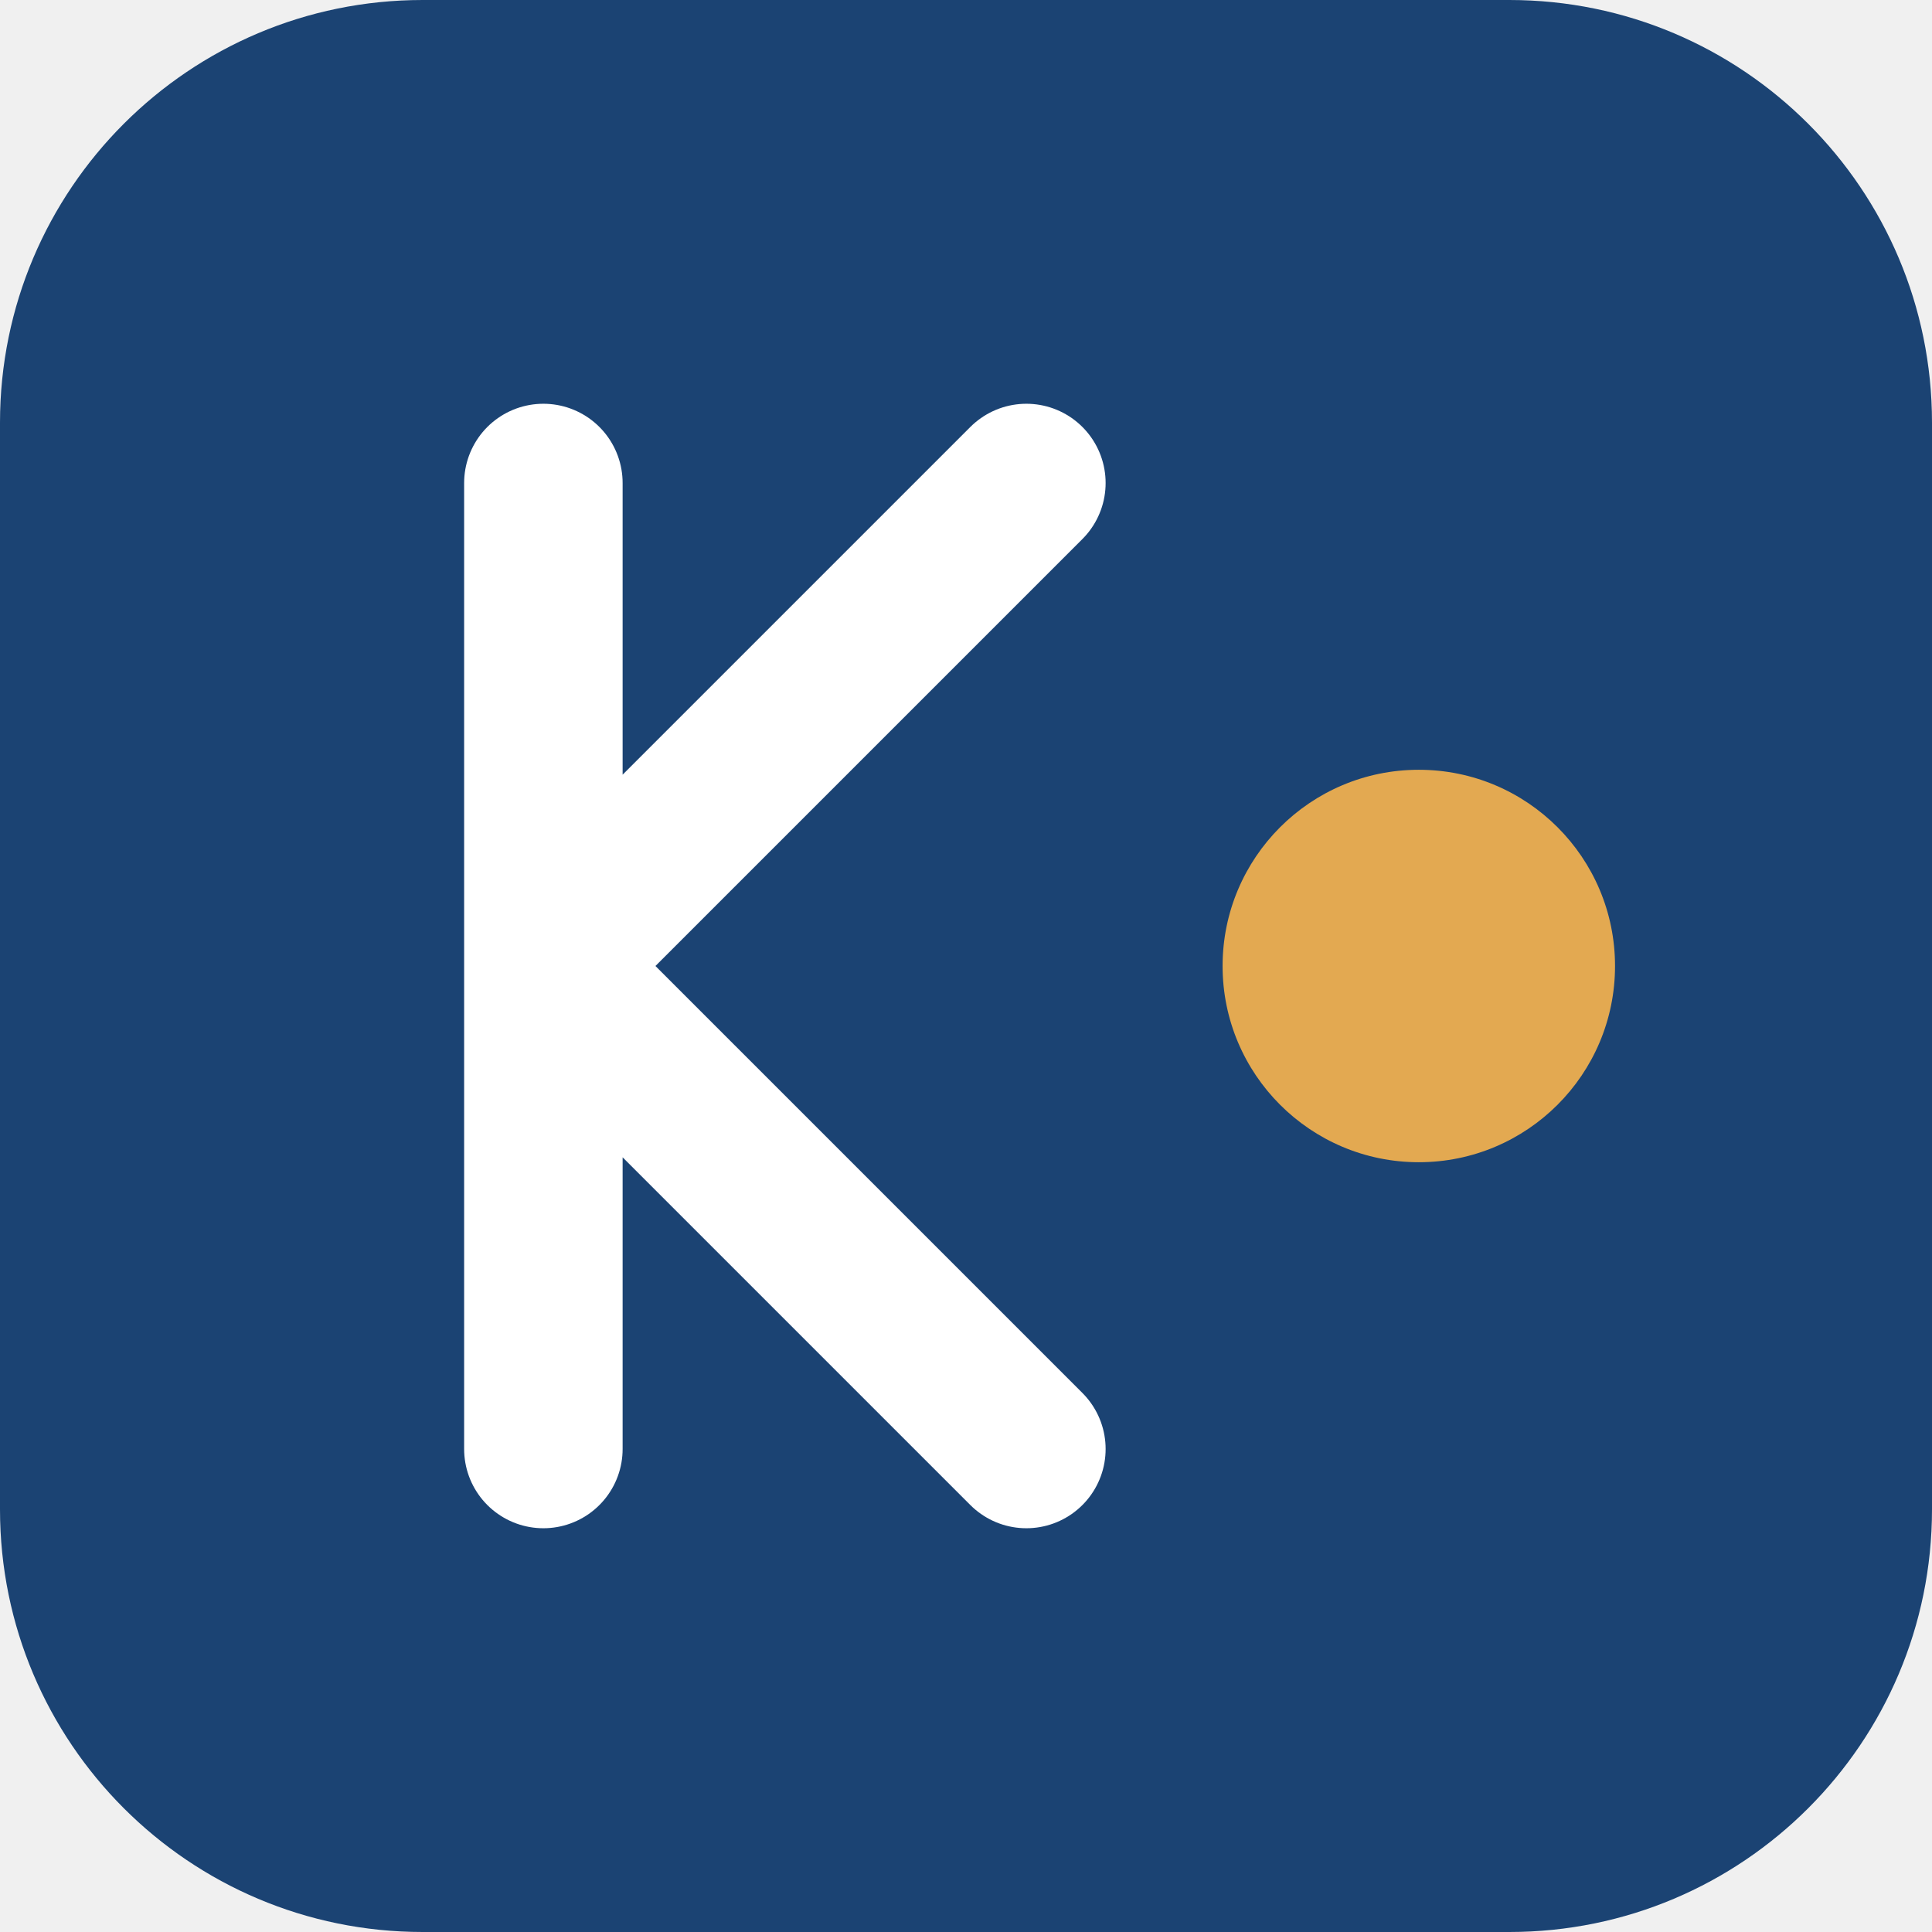
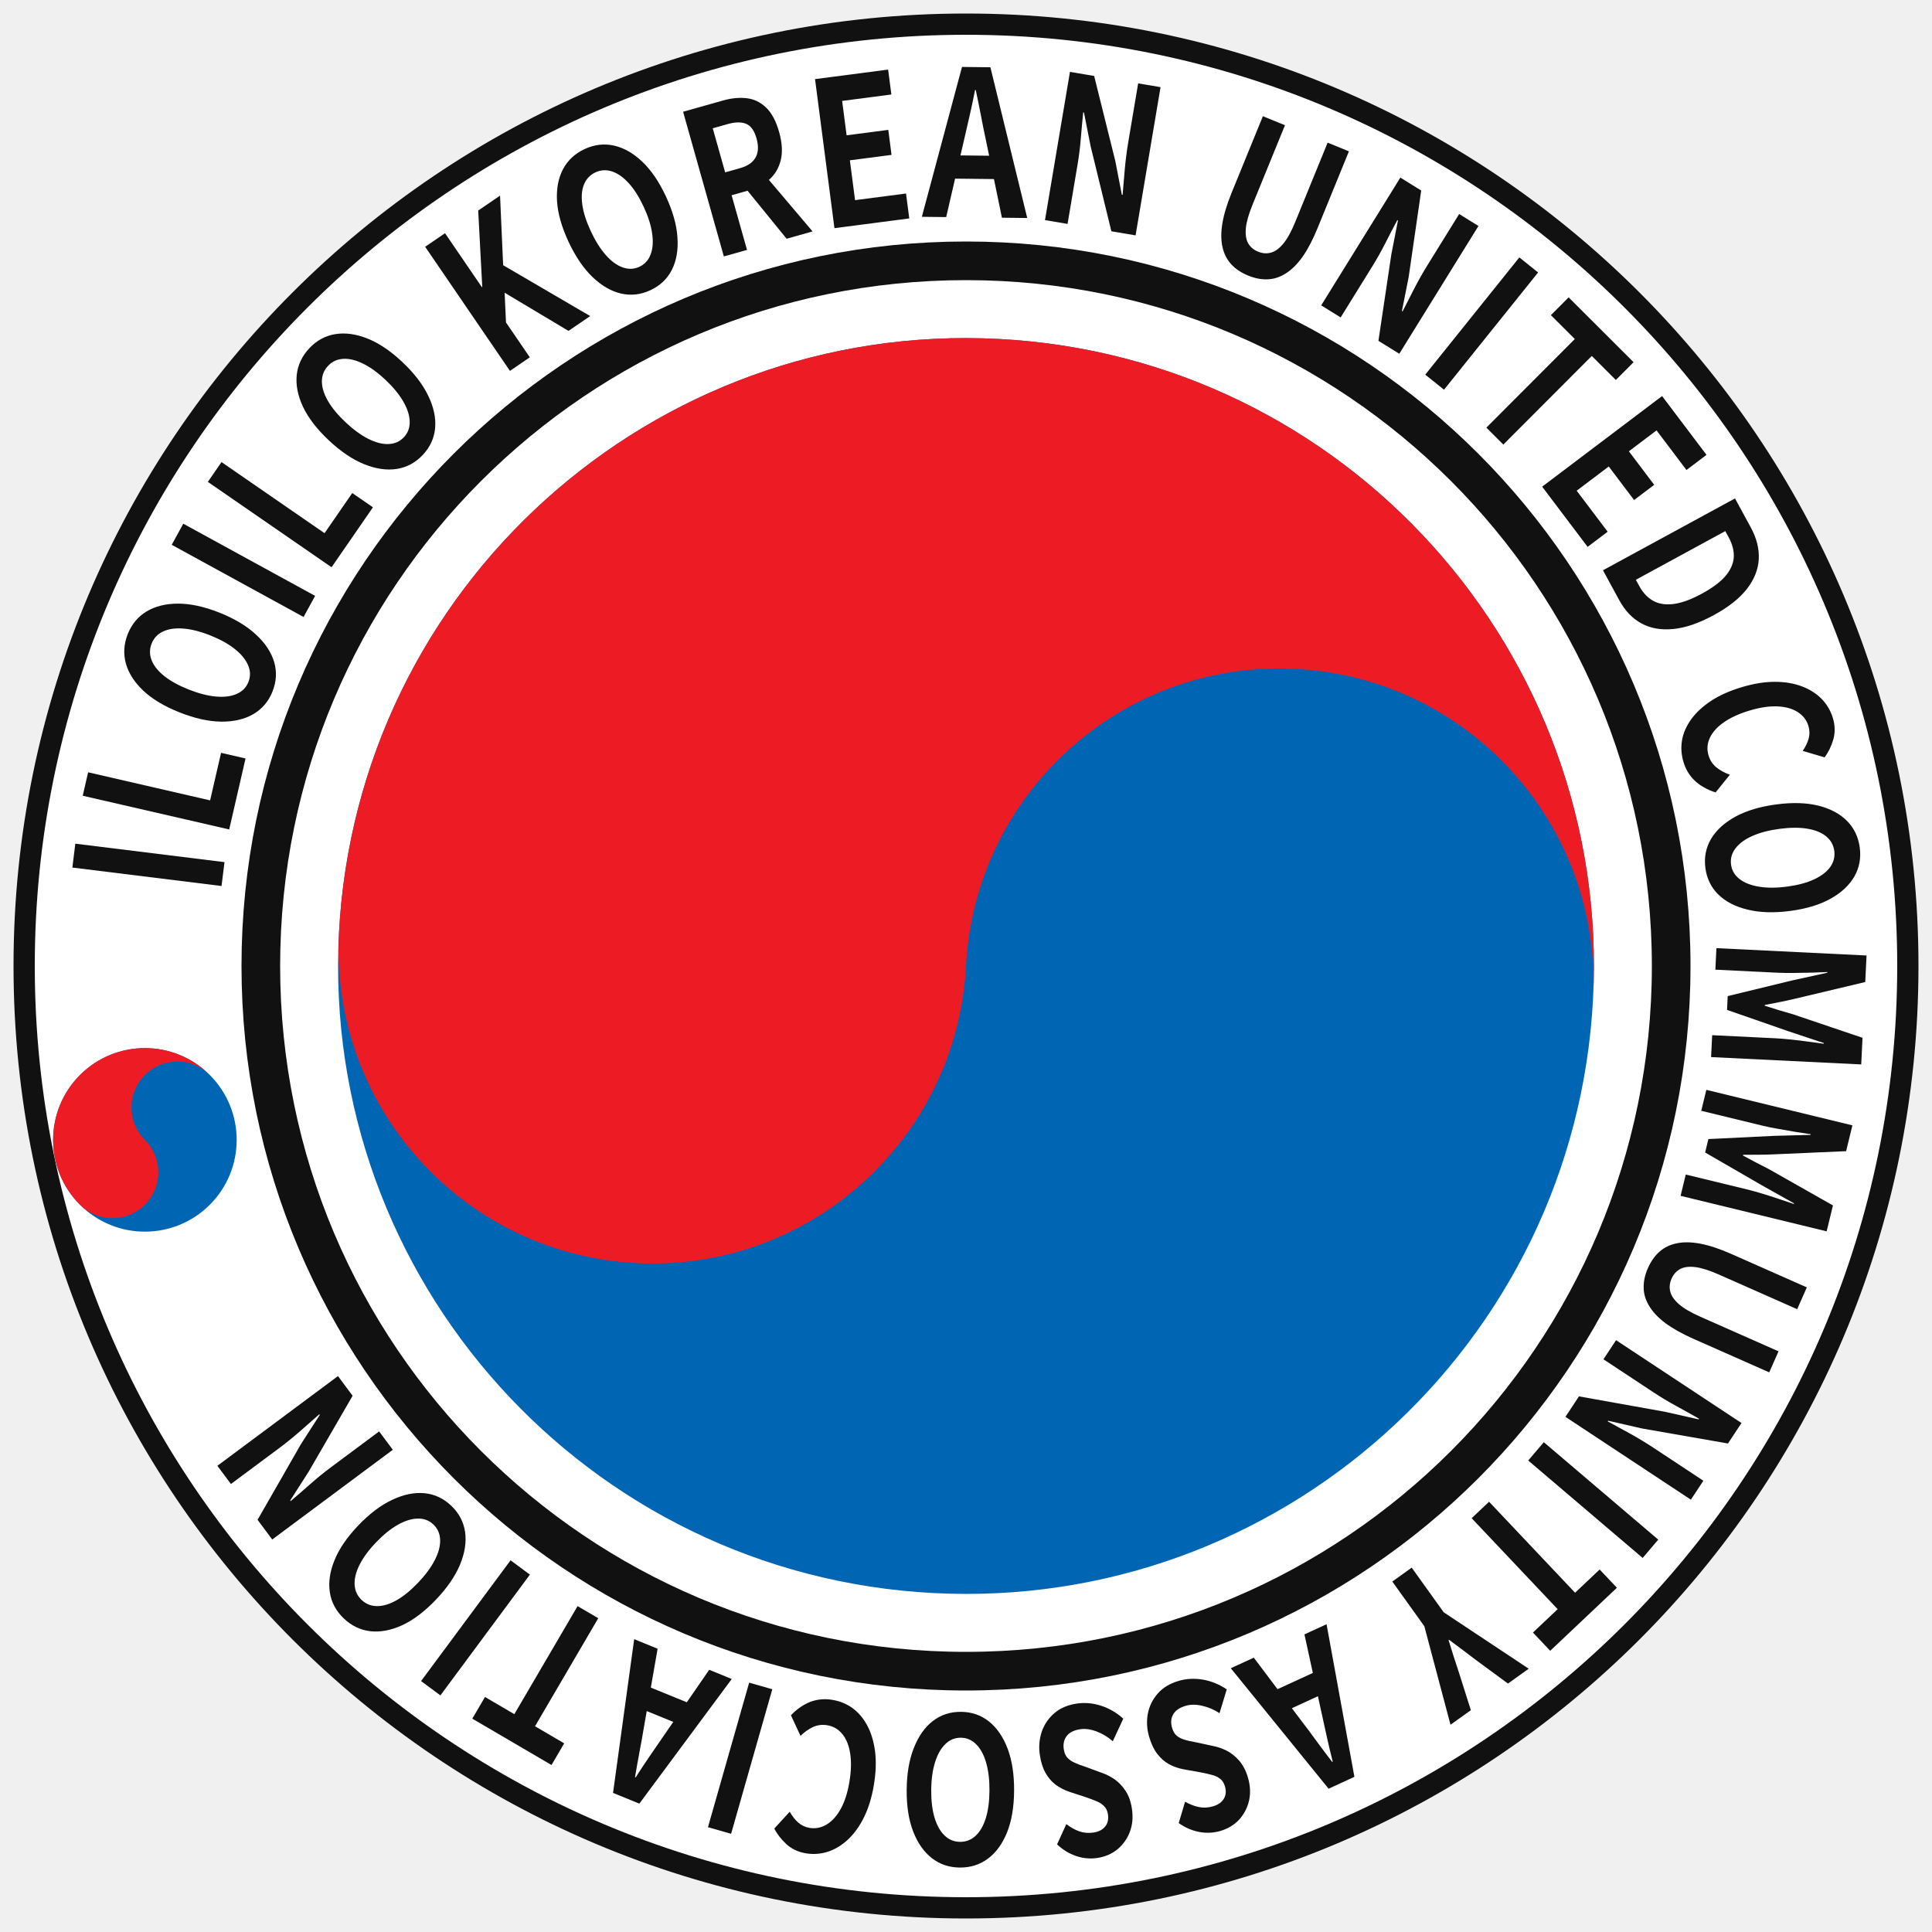
- <svg xmlns="http://www.w3.org/2000/svg" viewBox="0 0 512 512" width="512" height="512" role="img" aria-label="일로일로 한인회">
-   <rect width="512" height="512" rx="112" fill="#1b4373" />
-   <path d="M144 128v256M144 256l128-128M144 256l128 128" stroke="#ffffff" stroke-width="42" stroke-linecap="round" stroke-linejoin="round" fill="none" />
-   <circle cx="376" cy="256" r="52" fill="#e3a951" />
+ <svg xmlns="http://www.w3.org/2000/svg" viewBox="0 0 200 200" width="512" height="512" role="img" aria-label="일로일로 한인회">
+   <circle cx="100" cy="100" r="97.5" fill="#ffffff" stroke="#111111" stroke-width="2.2" />
+   <circle cx="100" cy="100" r="73" fill="none" stroke="#111111" stroke-width="4" />
+   <g transform="rotate(3 100 100)">
+     <circle cx="100" cy="100" r="65" fill="#0065b3" />
+     <path d="M35 100A65 65 0 0 1 165 100A32.5 32.5 0 0 0 100 100A32.5 32.5 0 0 1 35 100Z" fill="#ed1b24" />
+   </g>
+   <g transform="rotate(-45 15 118)">
+     <circle cx="15" cy="118" r="9.5" fill="#0065b3" />
+     <path d="M5.5 118A9.5 9.5 0 0 1 24.5 118A4.75 4.75 0 0 0 15 118A4.75 4.75 0 0 1 5.5 118Z" fill="#ed1b24" />
+   </g>
+   <g fill="#111111">
+     <path transform="rotate(-82.95 100 100) translate(97.23 22.50)" d="M1.53 0L1.53 -15.56L4.02 -15.56L4.02 0L1.53 0Z" />
+     <path transform="rotate(-77.04 100 100) translate(95.14 22.50)" d="M1.53 0L1.53 -15.56L4.02 -15.56L4.02 -2.6L9.07 -2.6L9.07 0L1.53 0Z" />
+     <path transform="rotate(-68.40 100 100) translate(93.53 22.50)" d="M6.47 0.29Q4.82 0.29 3.57 -0.68Q2.32 -1.66 1.61 -3.49Q0.91 -5.31 0.91 -7.85Q0.91 -10.37 1.61 -12.16Q2.32 -13.94 3.57 -14.89Q4.82 -15.83 6.47 -15.83Q8.13 -15.83 9.37 -14.88Q10.62 -13.92 11.32 -12.15Q12.03 -10.37 12.03 -7.85Q12.03 -5.31 11.32 -3.49Q10.62 -1.66 9.37 -0.68Q8.13 0.29 6.47 0.29ZM6.47 -2.39Q7.39 -2.39 8.07 -3.07Q8.75 -3.74 9.12 -4.97Q9.49 -6.19 9.49 -7.85Q9.49 -9.51 9.12 -10.7Q8.75 -11.89 8.07 -12.53Q7.39 -13.17 6.47 -13.17Q5.54 -13.17 4.86 -12.53Q4.18 -11.89 3.82 -10.7Q3.46 -9.51 3.46 -7.85Q3.46 -6.19 3.82 -4.97Q4.18 -3.74 4.86 -3.07Q5.54 -2.39 6.47 -2.39Z" />
+     <path transform="rotate(-61.30 100 100) translate(97.23 22.50)" d="M1.53 0L1.53 -15.56L4.02 -15.56L4.02 0L1.53 0Z" />
+     <path transform="rotate(-55.39 100 100) translate(95.14 22.50)" d="M1.53 0L1.53 -15.56L4.02 -15.56L4.02 -2.6L9.07 -2.6L9.07 0L1.53 0Z" />
+     <path transform="rotate(-46.75 100 100) translate(93.53 22.50)" d="M6.47 0.29Q4.82 0.29 3.57 -0.68Q2.32 -1.66 1.61 -3.49Q0.91 -5.31 0.91 -7.85Q0.91 -10.37 1.61 -12.16Q2.32 -13.94 3.57 -14.89Q4.82 -15.83 6.47 -15.83Q8.13 -15.83 9.37 -14.88Q10.62 -13.92 11.32 -12.15Q12.03 -10.37 12.03 -7.85Q12.03 -5.31 11.32 -3.49Q10.62 -1.66 9.37 -0.68Q8.13 0.29 6.47 0.29ZM6.47 -2.39Q7.39 -2.39 8.07 -3.07Q8.75 -3.74 9.12 -4.97Q9.49 -6.19 9.49 -7.85Q9.49 -9.51 9.12 -10.7Q8.75 -11.89 8.07 -12.53Q7.39 -13.17 6.47 -13.17Q5.54 -13.17 4.86 -12.53Q4.18 -11.89 3.82 -10.7Q3.46 -9.51 3.46 -7.85Q3.46 -6.19 3.82 -4.97Q4.18 -3.74 4.86 -3.07Q5.54 -2.39 6.47 -2.39Z" />
+     <path transform="rotate(-34.34 100 100) translate(94.24 22.50)" d="M1.53 0L1.53 -15.56L4.02 -15.56L4.02 -8.8L4.07 -8.8L8.18 -15.56L10.92 -15.56L7.12 -9.43L11.59 0L8.87 0L5.64 -6.99L4.02 -4.37L4.02 0L1.53 0Z" />
+     <path transform="rotate(-25.03 100 100) translate(93.53 22.50)" d="M6.47 0.29Q4.82 0.29 3.57 -0.68Q2.32 -1.66 1.61 -3.49Q0.91 -5.31 0.91 -7.85Q0.91 -10.37 1.61 -12.16Q2.32 -13.94 3.57 -14.89Q4.82 -15.83 6.47 -15.83Q8.13 -15.83 9.37 -14.88Q10.62 -13.92 11.32 -12.15Q12.03 -10.37 12.03 -7.85Q12.03 -5.31 11.32 -3.49Q10.62 -1.66 9.37 -0.68Q8.13 0.29 6.47 0.29ZM6.47 -2.39Q7.39 -2.39 8.07 -3.07Q8.75 -3.74 9.12 -4.97Q9.49 -6.19 9.49 -7.85Q9.49 -9.51 9.12 -10.7Q8.75 -11.89 8.07 -12.53Q7.39 -13.17 6.47 -13.17Q5.54 -13.17 4.86 -12.53Q4.18 -11.89 3.82 -10.7Q3.46 -9.51 3.46 -7.85Q3.46 -6.19 3.82 -4.97Q4.18 -3.74 4.86 -3.07Q5.54 -2.39 6.47 -2.39Z" />
+     <path transform="rotate(-15.74 100 100) translate(94.27 22.50)" d="M1.53 0L1.53 -15.56L5.85 -15.56Q7.17 -15.56 8.23 -15.13Q9.29 -14.7 9.91 -13.66Q10.53 -12.62 10.53 -10.84Q10.53 -9.11 9.91 -8.01Q9.29 -6.91 8.23 -6.39Q7.17 -5.88 5.85 -5.88L4.02 -5.88L4.02 0L1.53 0ZM4.02 -8.34L5.63 -8.34Q6.84 -8.34 7.47 -8.97Q8.1 -9.6 8.1 -10.84Q8.1 -12.1 7.47 -12.59Q6.84 -13.08 5.63 -13.08L4.02 -13.08L4.02 -8.34ZM8.28 0L5.39 -6.68L7.14 -8.61L11.07 0L8.28 0Z" />
+     <path transform="rotate(-7.42 100 100) translate(94.83 22.50)" d="M1.53 0L1.53 -15.56L9.16 -15.56L9.16 -12.96L4.02 -12.96L4.02 -9.37L8.37 -9.37L8.37 -6.76L4.02 -6.76L4.02 -2.6L9.34 -2.6L9.34 0L1.53 0Z" />
+     <path transform="rotate(0.65 100 100) translate(94.62 22.50)" d="M-0.07 0L3.91 -15.56L6.85 -15.56L10.84 0L8.22 0L6.45 -8.11Q6.17 -9.32 5.91 -10.64Q5.64 -11.95 5.36 -13.19L5.29 -13.19Q5.06 -11.93 4.78 -10.63Q4.5 -9.32 4.23 -8.11L2.45 0L-0.07 0ZM2.4 -3.99L2.4 -6.4L8.32 -6.4L8.32 -3.99L2.4 -3.99Z" />
+     <path transform="rotate(9.56 100 100) translate(93.71 22.50)" d="M1.53 0L1.53 -15.56L4.07 -15.56L7.68 -7.27L8.94 -3.91L9.02 -3.91Q8.92 -5.12 8.8 -6.57Q8.69 -8.02 8.69 -9.35L8.69 -15.56L11.04 -15.56L11.04 0L8.5 0L4.92 -8.32L3.66 -11.65L3.58 -11.65Q3.66 -10.4 3.78 -8.99Q3.9 -7.58 3.9 -6.24L3.9 0L1.53 0Z" />
+     <path transform="rotate(22.21 100 100) translate(93.72 22.50)" d="M6.32 0.29Q5.16 0.29 4.27 -0.12Q3.38 -0.52 2.75 -1.41Q2.12 -2.29 1.8 -3.67Q1.48 -5.06 1.48 -6.99L1.48 -15.56L3.95 -15.56L3.95 -6.72Q3.95 -5.1 4.23 -4.16Q4.52 -3.21 5.05 -2.8Q5.58 -2.39 6.32 -2.39Q7.06 -2.39 7.59 -2.8Q8.13 -3.21 8.43 -4.16Q8.72 -5.1 8.72 -6.72L8.72 -15.56L11.1 -15.56L11.1 -6.99Q11.1 -5.06 10.79 -3.67Q10.47 -2.29 9.84 -1.41Q9.22 -0.52 8.33 -0.12Q7.44 0.29 6.32 0.29Z" />
+     <path transform="rotate(31.78 100 100) translate(93.71 22.50)" d="M1.53 0L1.53 -15.56L4.07 -15.56L7.68 -7.27L8.94 -3.91L9.02 -3.91Q8.92 -5.12 8.8 -6.57Q8.69 -8.02 8.69 -9.35L8.69 -15.56L11.04 -15.56L11.04 0L8.5 0L4.92 -8.32L3.66 -11.65L3.58 -11.65Q3.66 -10.4 3.78 -8.99Q3.9 -7.58 3.9 -6.24L3.9 0L1.53 0Z" />
+     <path transform="rotate(38.75 100 100) translate(97.23 22.50)" d="M1.53 0L1.53 -15.56L4.02 -15.56L4.02 0L1.53 0Z" />
+     <path transform="rotate(44.95 100 100) translate(94.75 22.50)" d="M4 0L4 -12.96L0.5 -12.96L0.5 -15.56L10 -15.56L10 -12.96L6.48 -12.96L6.48 0L4 0Z" />
+     <path transform="rotate(52.93 100 100) translate(94.83 22.50)" d="M1.53 0L1.53 -15.56L9.16 -15.56L9.16 -12.96L4.02 -12.96L4.02 -9.37L8.37 -9.37L8.37 -6.76L4.02 -6.76L4.02 -2.6L9.34 -2.6L9.34 0L1.53 0Z" />
+     <path transform="rotate(61.45 100 100) translate(94.00 22.50)" d="M1.53 0L1.53 -15.56L4.94 -15.56Q6.85 -15.56 8.22 -14.72Q9.59 -13.88 10.34 -12.18Q11.09 -10.48 11.09 -7.85Q11.09 -5.23 10.35 -3.49Q9.61 -1.74 8.27 -0.87Q6.92 0 5.07 0L1.53 0ZM4.02 -2.52L4.77 -2.52Q5.95 -2.52 6.8 -3.06Q7.64 -3.59 8.1 -4.78Q8.55 -5.96 8.55 -7.85Q8.55 -9.74 8.1 -10.89Q7.64 -12.03 6.8 -12.55Q5.95 -13.06 4.77 -13.06L4.02 -13.06L4.02 -2.52Z" />
+     <path transform="rotate(73.32 100 100) translate(94.49 22.50)" d="M6.59 0.29Q5.41 0.29 4.38 -0.22Q3.36 -0.74 2.58 -1.76Q1.8 -2.79 1.35 -4.28Q0.91 -5.77 0.91 -7.71Q0.91 -9.64 1.36 -11.14Q1.81 -12.64 2.61 -13.69Q3.41 -14.74 4.46 -15.29Q5.51 -15.83 6.69 -15.83Q7.88 -15.83 8.81 -15.24Q9.74 -14.64 10.33 -13.84L9.04 -11.86Q8.57 -12.45 8.01 -12.81Q7.44 -13.17 6.74 -13.17Q5.8 -13.17 5.05 -12.53Q4.3 -11.89 3.88 -10.69Q3.46 -9.49 3.46 -7.81Q3.46 -6.11 3.86 -4.9Q4.25 -3.7 4.98 -3.05Q5.71 -2.39 6.69 -2.39Q7.49 -2.39 8.12 -2.82Q8.75 -3.26 9.24 -3.93L10.57 -1.99Q9.79 -0.86 8.8 -0.28Q7.81 0.29 6.59 0.29Z" />
+     <path transform="rotate(82.45 100 100) translate(93.53 22.50)" d="M6.47 0.29Q4.82 0.29 3.57 -0.68Q2.32 -1.66 1.61 -3.49Q0.91 -5.31 0.91 -7.85Q0.91 -10.37 1.61 -12.16Q2.32 -13.94 3.57 -14.89Q4.82 -15.83 6.47 -15.83Q8.13 -15.83 9.37 -14.88Q10.62 -13.92 11.32 -12.15Q12.03 -10.37 12.03 -7.85Q12.03 -5.31 11.32 -3.49Q10.62 -1.66 9.37 -0.68Q8.13 0.29 6.47 0.29ZM6.47 -2.39Q7.39 -2.39 8.07 -3.07Q8.75 -3.74 9.12 -4.97Q9.49 -6.19 9.49 -7.85Q9.49 -9.51 9.12 -10.7Q8.75 -11.89 8.07 -12.53Q7.39 -13.17 6.47 -13.17Q5.54 -13.17 4.86 -12.53Q4.18 -11.89 3.82 -10.7Q3.46 -9.51 3.46 -7.85Q3.46 -6.19 3.82 -4.97Q4.18 -3.74 4.86 -3.07Q5.54 -2.39 6.47 -2.39Z" />
+     <path transform="rotate(92.80 100 100) translate(92.83 22.50)" d="M1.53 0L1.53 -15.56L4.28 -15.56L6.4 -8.25Q6.6 -7.56 6.79 -6.79Q6.97 -6.03 7.16 -5.29L7.24 -5.29Q7.44 -6.03 7.63 -6.79Q7.81 -7.56 7.98 -8.25L10.06 -15.56L12.82 -15.56L12.82 0L10.55 0L10.55 -6.49Q10.55 -7.24 10.6 -8.15Q10.65 -9.05 10.73 -9.96Q10.8 -10.88 10.87 -11.59L10.8 -11.59L9.78 -7.94L7.86 -1.41L6.43 -1.41L4.5 -7.94L3.51 -11.59L3.44 -11.59Q3.51 -10.88 3.58 -9.96Q3.65 -9.05 3.7 -8.15Q3.76 -7.24 3.76 -6.49L3.76 0L1.53 0Z" />
+     <path transform="rotate(103.66 100 100) translate(92.83 22.50)" d="M1.53 0L1.53 -15.56L4.28 -15.56L6.4 -8.25Q6.6 -7.56 6.79 -6.79Q6.97 -6.03 7.16 -5.29L7.24 -5.29Q7.44 -6.03 7.63 -6.79Q7.81 -7.56 7.98 -8.25L10.06 -15.56L12.82 -15.56L12.82 0L10.55 0L10.55 -6.49Q10.55 -7.24 10.6 -8.15Q10.65 -9.05 10.73 -9.96Q10.8 -10.88 10.87 -11.59L10.8 -11.59L9.78 -7.94L7.86 -1.41L6.43 -1.41L4.5 -7.94L3.51 -11.59L3.44 -11.59Q3.51 -10.88 3.58 -9.96Q3.65 -9.05 3.7 -8.15Q3.76 -7.24 3.76 -6.49L3.76 0L1.53 0Z" />
+     <path transform="rotate(113.87 100 100) translate(93.72 22.50)" d="M6.32 0.29Q5.16 0.29 4.27 -0.12Q3.38 -0.52 2.75 -1.41Q2.12 -2.29 1.8 -3.67Q1.48 -5.06 1.48 -6.99L1.48 -15.56L3.95 -15.56L3.95 -6.72Q3.95 -5.1 4.23 -4.16Q4.52 -3.21 5.05 -2.8Q5.58 -2.39 6.32 -2.39Q7.06 -2.39 7.59 -2.8Q8.13 -3.21 8.43 -4.16Q8.72 -5.1 8.72 -6.72L8.72 -15.56L11.1 -15.56L11.1 -6.99Q11.1 -5.06 10.79 -3.67Q10.47 -2.29 9.84 -1.41Q9.22 -0.52 8.33 -0.12Q7.44 0.29 6.32 0.29Z" />
+     <path transform="rotate(123.44 100 100) translate(93.71 22.50)" d="M1.53 0L1.53 -15.56L4.07 -15.56L7.68 -7.27L8.94 -3.91L9.02 -3.91Q8.92 -5.12 8.8 -6.57Q8.69 -8.02 8.69 -9.35L8.69 -15.56L11.04 -15.56L11.04 0L8.5 0L4.92 -8.32L3.66 -11.65L3.58 -11.65Q3.66 -10.4 3.78 -8.99Q3.9 -7.58 3.9 -6.24L3.9 0L1.53 0Z" />
+     <path transform="rotate(130.41 100 100) translate(97.23 22.50)" d="M1.53 0L1.53 -15.56L4.02 -15.56L4.02 0L1.53 0Z" />
+     <path transform="rotate(136.61 100 100) translate(94.75 22.50)" d="M4 0L4 -12.96L0.5 -12.96L0.5 -15.56L10 -15.56L10 -12.96L6.48 -12.96L6.48 0L4 0Z" />
+     <path transform="rotate(144.37 100 100) translate(95.13 22.50)" d="M3.65 0L3.65 -5.69L-0.1 -15.56L2.54 -15.56L3.78 -11.76Q4.05 -10.88 4.31 -10.05Q4.57 -9.22 4.86 -8.32L4.92 -8.32Q5.21 -9.22 5.49 -10.05Q5.76 -10.88 6.03 -11.76L7.27 -15.56L9.86 -15.56L6.12 -5.69L6.12 0L3.65 0Z" />
+     <path transform="rotate(155.31 100 100) translate(94.62 22.50)" d="M-0.07 0L3.91 -15.56L6.85 -15.56L10.84 0L8.22 0L6.45 -8.11Q6.17 -9.32 5.91 -10.64Q5.64 -11.95 5.36 -13.19L5.29 -13.19Q5.06 -11.93 4.78 -10.63Q4.5 -9.32 4.23 -8.11L2.45 0L-0.07 0ZM2.4 -3.99L2.4 -6.4L8.32 -6.4L8.32 -3.99L2.4 -3.99Z" />
+     <path transform="rotate(163.44 100 100) translate(94.76 22.50)" d="M5.24 0.29Q4 0.29 2.81 -0.29Q1.61 -0.88 0.71 -1.97L2.13 -4.12Q2.79 -3.34 3.64 -2.87Q4.49 -2.39 5.29 -2.39Q6.27 -2.39 6.77 -2.88Q7.27 -3.36 7.27 -4.18Q7.27 -4.77 7.03 -5.11Q6.79 -5.46 6.37 -5.73Q5.95 -6.01 5.39 -6.28L3.75 -7.18Q3.12 -7.5 2.55 -8.03Q1.97 -8.57 1.59 -9.39Q1.21 -10.21 1.21 -11.34Q1.21 -12.62 1.76 -13.63Q2.32 -14.64 3.29 -15.24Q4.27 -15.83 5.51 -15.83Q6.62 -15.83 7.64 -15.31Q8.67 -14.78 9.42 -13.82L8.16 -11.89Q7.58 -12.49 6.94 -12.83Q6.3 -13.17 5.51 -13.17Q4.7 -13.17 4.23 -12.74Q3.75 -12.31 3.75 -11.53Q3.75 -10.98 4.02 -10.63Q4.28 -10.27 4.72 -10.01Q5.16 -9.74 5.68 -9.47L7.31 -8.65Q8.06 -8.27 8.63 -7.71Q9.19 -7.14 9.5 -6.34Q9.81 -5.54 9.81 -4.41Q9.81 -3.15 9.27 -2.08Q8.72 -1.01 7.7 -0.36Q6.69 0.29 5.24 0.29Z" />
+     <path transform="rotate(171.46 100 100) translate(94.76 22.50)" d="M5.24 0.29Q4 0.29 2.81 -0.29Q1.61 -0.88 0.71 -1.97L2.13 -4.12Q2.79 -3.34 3.64 -2.87Q4.49 -2.39 5.29 -2.39Q6.27 -2.39 6.77 -2.88Q7.27 -3.36 7.27 -4.18Q7.27 -4.77 7.03 -5.11Q6.79 -5.46 6.37 -5.73Q5.95 -6.01 5.39 -6.28L3.75 -7.18Q3.12 -7.5 2.55 -8.03Q1.97 -8.57 1.59 -9.39Q1.21 -10.21 1.21 -11.34Q1.21 -12.62 1.76 -13.63Q2.32 -14.64 3.29 -15.24Q4.27 -15.83 5.51 -15.83Q6.62 -15.83 7.64 -15.31Q8.67 -14.78 9.42 -13.82L8.16 -11.89Q7.58 -12.49 6.94 -12.83Q6.3 -13.17 5.51 -13.17Q4.7 -13.17 4.23 -12.74Q3.75 -12.31 3.75 -11.53Q3.75 -10.98 4.02 -10.63Q4.28 -10.27 4.72 -10.01Q5.16 -9.74 5.68 -9.47L7.31 -8.65Q8.06 -8.27 8.63 -7.71Q9.19 -7.14 9.5 -6.34Q9.81 -5.54 9.81 -4.41Q9.81 -3.15 9.27 -2.08Q8.72 -1.01 7.7 -0.36Q6.69 0.29 5.24 0.29Z" />
+     <path transform="rotate(180.39 100 100) translate(93.53 22.50)" d="M6.47 0.29Q4.82 0.29 3.57 -0.68Q2.32 -1.66 1.61 -3.49Q0.91 -5.31 0.91 -7.85Q0.91 -10.37 1.61 -12.16Q2.32 -13.94 3.57 -14.89Q4.82 -15.83 6.47 -15.83Q8.13 -15.83 9.37 -14.88Q10.62 -13.92 11.32 -12.15Q12.03 -10.37 12.03 -7.85Q12.03 -5.31 11.32 -3.49Q10.62 -1.66 9.37 -0.68Q8.13 0.29 6.47 0.29ZM6.47 -2.39Q7.39 -2.39 8.07 -3.07Q8.75 -3.74 9.12 -4.97Q9.49 -6.19 9.49 -7.85Q9.49 -9.51 9.12 -10.7Q8.75 -11.89 8.07 -12.53Q7.39 -13.17 6.47 -13.17Q5.54 -13.17 4.86 -12.53Q4.18 -11.89 3.82 -10.7Q3.46 -9.51 3.46 -7.85Q3.46 -6.19 3.82 -4.97Q4.18 -3.74 4.86 -3.07Q5.54 -2.39 6.47 -2.39Z" />
+     <path transform="rotate(189.51 100 100) translate(94.49 22.50)" d="M6.59 0.29Q5.41 0.29 4.38 -0.22Q3.36 -0.74 2.58 -1.76Q1.8 -2.79 1.35 -4.28Q0.91 -5.77 0.91 -7.71Q0.91 -9.64 1.36 -11.14Q1.81 -12.64 2.61 -13.69Q3.41 -14.74 4.46 -15.29Q5.51 -15.83 6.69 -15.83Q7.88 -15.83 8.81 -15.24Q9.74 -14.64 10.33 -13.84L9.04 -11.86Q8.57 -12.45 8.01 -12.81Q7.44 -13.17 6.74 -13.17Q5.8 -13.17 5.05 -12.53Q4.3 -11.89 3.88 -10.69Q3.46 -9.49 3.46 -7.81Q3.46 -6.11 3.86 -4.9Q4.25 -3.7 4.98 -3.05Q5.71 -2.39 6.69 -2.39Q7.49 -2.39 8.12 -2.82Q8.75 -3.26 9.24 -3.93L10.57 -1.99Q9.79 -0.86 8.8 -0.28Q7.81 0.29 6.59 0.29Z" />
+     <path transform="rotate(195.91 100 100) translate(97.23 22.50)" d="M1.53 0L1.53 -15.56L4.02 -15.56L4.02 0L1.53 0Z" />
+     <path transform="rotate(202.21 100 100) translate(94.62 22.50)" d="M-0.07 0L3.91 -15.56L6.85 -15.56L10.84 0L8.22 0L6.45 -8.11Q6.17 -9.32 5.91 -10.64Q5.64 -11.95 5.36 -13.19L5.29 -13.19Q5.06 -11.93 4.78 -10.63Q4.5 -9.32 4.23 -8.11L2.45 0L-0.07 0ZM2.4 -3.99L2.4 -6.4L8.32 -6.4L8.32 -3.99L2.4 -3.99Z" />
+     <path transform="rotate(210.34 100 100) translate(94.75 22.50)" d="M4 0L4 -12.96L0.5 -12.96L0.5 -15.56L10 -15.56L10 -12.96L6.48 -12.96L6.48 0L4 0Z" />
+     <path transform="rotate(216.54 100 100) translate(97.23 22.50)" d="M1.53 0L1.53 -15.56L4.02 -15.56L4.02 0L1.53 0Z" />
+     <path transform="rotate(223.64 100 100) translate(93.53 22.50)" d="M6.47 0.29Q4.82 0.29 3.57 -0.68Q2.32 -1.66 1.61 -3.49Q0.91 -5.31 0.91 -7.85Q0.91 -10.37 1.61 -12.16Q2.32 -13.94 3.57 -14.89Q4.82 -15.83 6.47 -15.83Q8.13 -15.83 9.37 -14.88Q10.62 -13.92 11.32 -12.15Q12.03 -10.37 12.03 -7.85Q12.03 -5.31 11.32 -3.49Q10.62 -1.66 9.37 -0.68Q8.13 0.29 6.47 0.29ZM6.47 -2.39Q7.39 -2.39 8.07 -3.07Q8.75 -3.74 9.12 -4.97Q9.49 -6.19 9.49 -7.85Q9.49 -9.51 9.12 -10.7Q8.75 -11.89 8.07 -12.53Q7.39 -13.17 6.47 -13.17Q5.54 -13.17 4.86 -12.53Q4.18 -11.89 3.82 -10.7Q3.46 -9.51 3.46 -7.85Q3.46 -6.19 3.82 -4.97Q4.18 -3.74 4.86 -3.07Q5.54 -2.39 6.47 -2.39Z" />
+     <path transform="rotate(233.35 100 100) translate(93.71 22.50)" d="M1.53 0L1.53 -15.56L4.07 -15.56L7.68 -7.27L8.94 -3.91L9.02 -3.91Q8.92 -5.12 8.8 -6.57Q8.69 -8.02 8.69 -9.35L8.69 -15.56L11.04 -15.56L11.04 0L8.5 0L4.92 -8.32L3.66 -11.65L3.58 -11.65Q3.66 -10.4 3.78 -8.99Q3.9 -7.58 3.9 -6.24L3.9 0L1.53 0Z" />
+   </g>
</svg>
